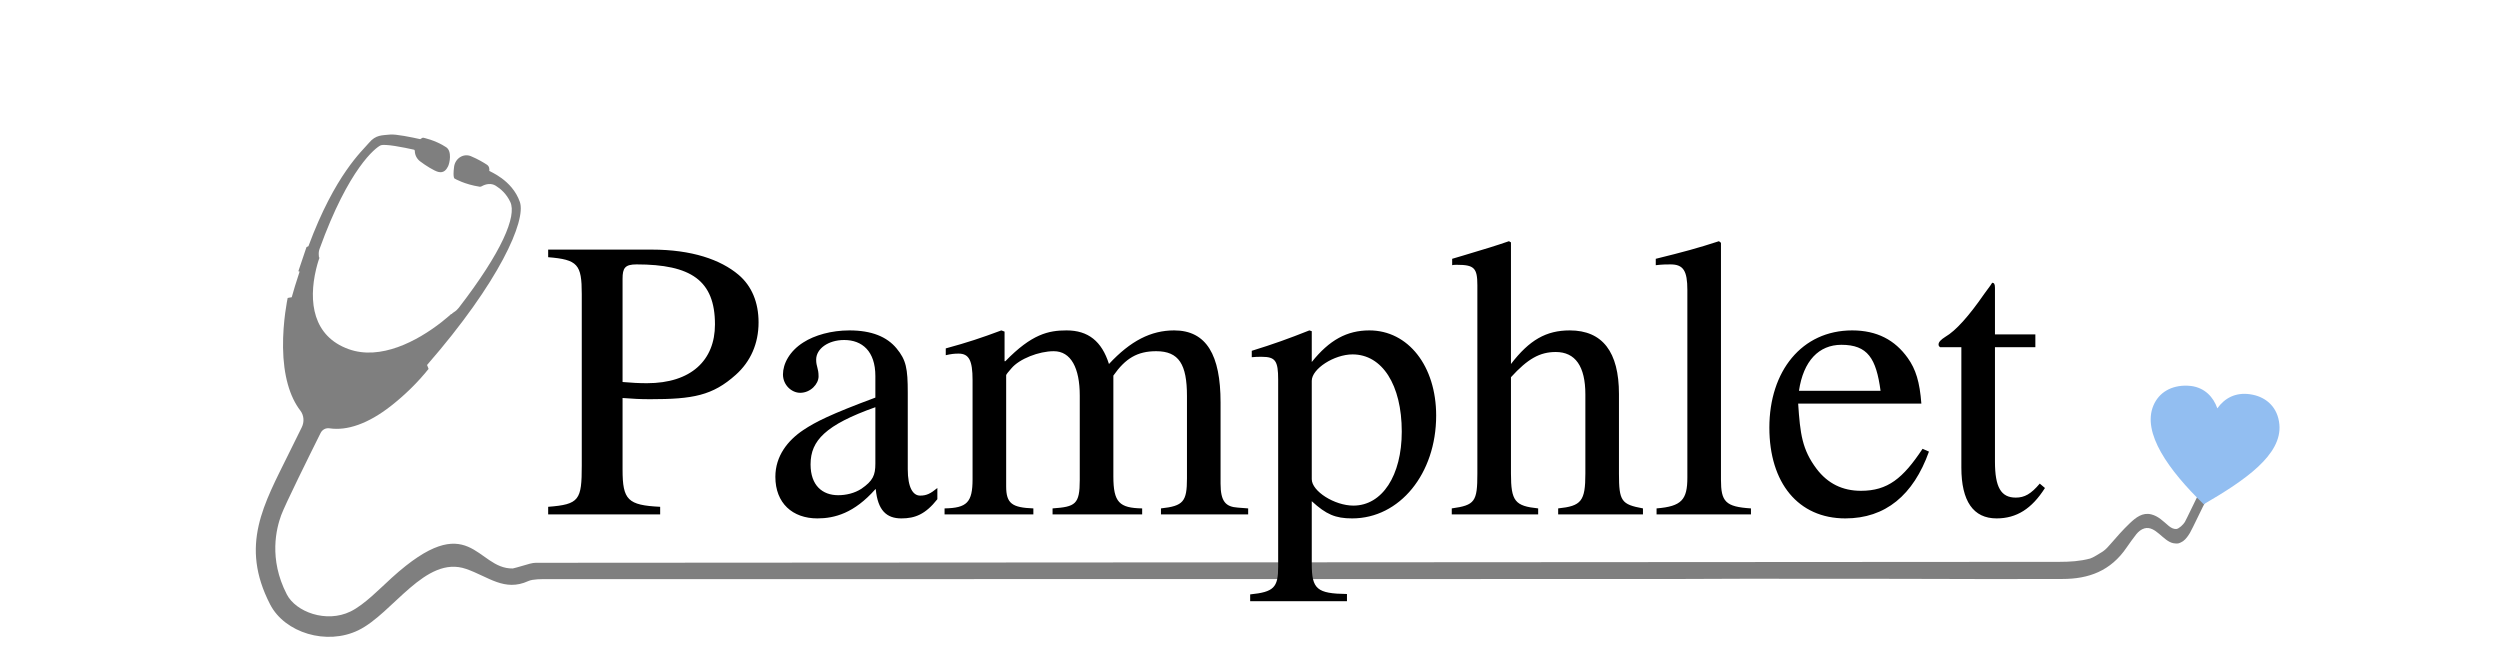
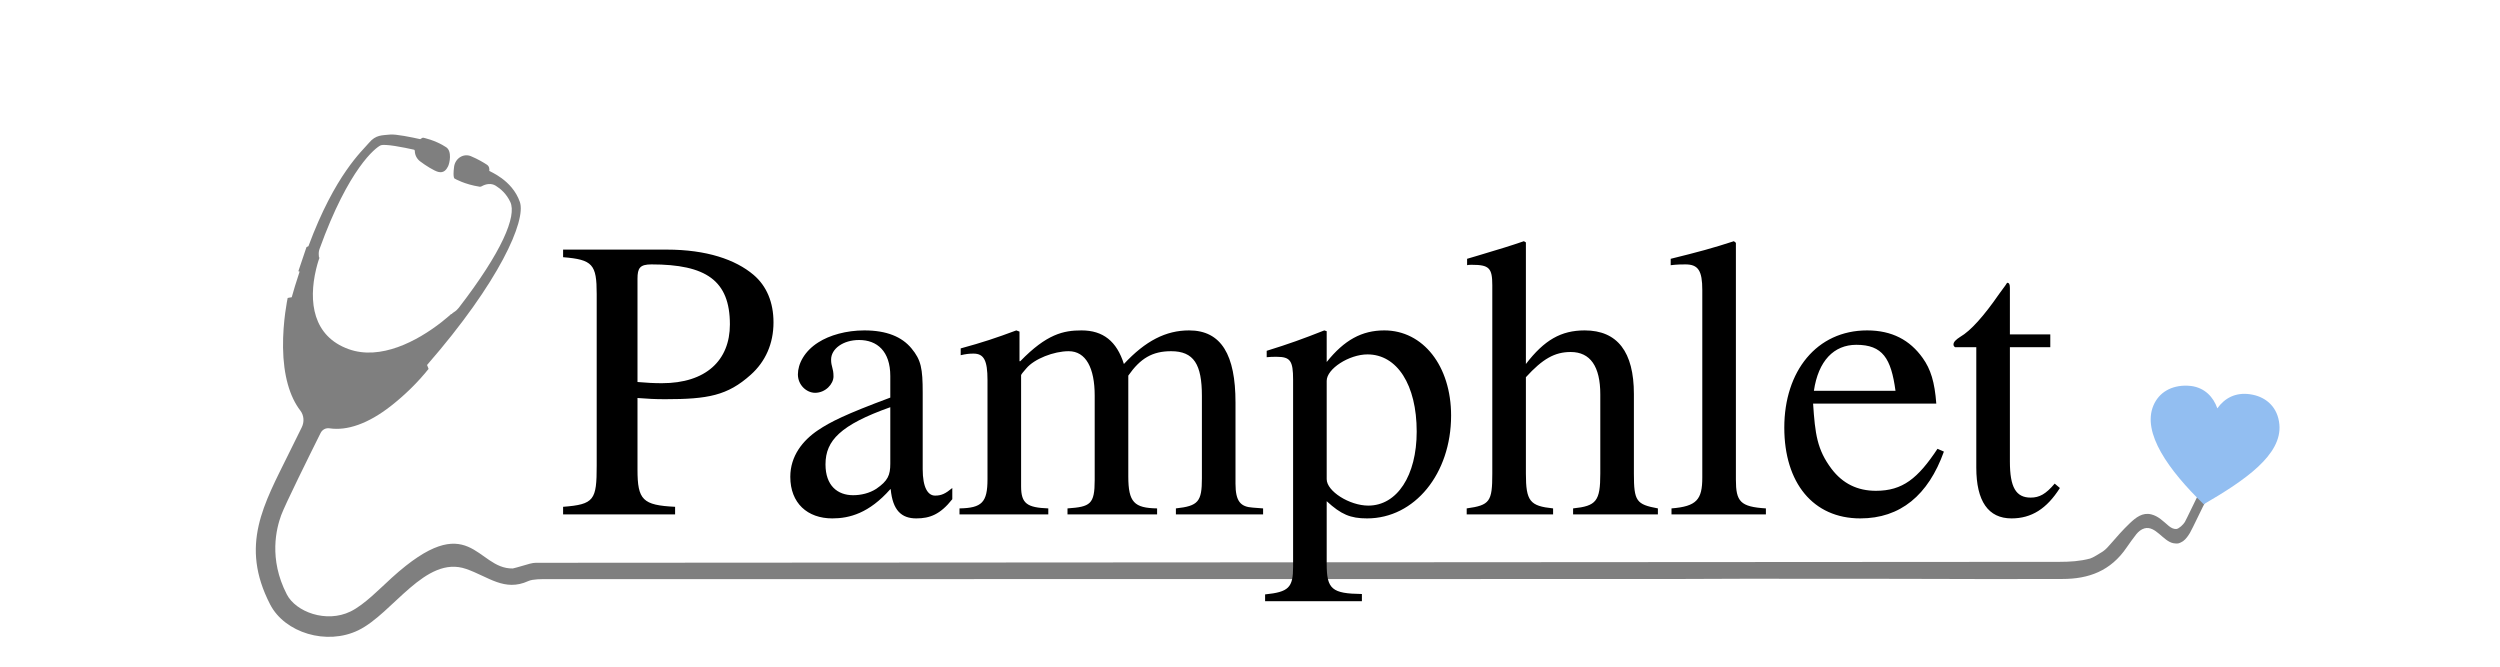
<svg xmlns="http://www.w3.org/2000/svg" id="Layer_1" data-name="Layer 1" viewBox="0 150 2000 625" style="width:375px; height:100px" version="1.1">
  <defs id="defs1">
    <style id="style1">
      .cls-1 {
        fill: #7f7f7f;
      }

      .cls-2 {
        fill: rgb(146,190,241);
      }
    </style>
  </defs>
  <g id="g3">
    <path class="cls-1" d="m291,314.46s-.06,0-.08.01c.05,0,.08-.01.08-.01Z" id="path1" />
    <path class="cls-1" d="m1881.33,583.44h0" id="path2" />
    <path class="cls-1" d="m1398.01,692.82c23.29-.13,47.05-.13,70.34-.26,22.48-.12,43.19.21,65.68.09,20.92-.11,41.82.11,62.75,0,18.62-.1,39.82.23,58.44.13,15.57-.08,31.16.21,46.72.12,11.76-.06,22.43-.04,34.19-.11,7.46-.04,17.96,0,25.41,0,24.76.02,45.38-7.52,60.3-29.52,1.84-2.71,6.97-9.88,9.03-12.39,2.06-2.52,4.65-4.7,7.7-5.53,10.36-2.8,17.46,11.98,26.99,13.89.47.09,3.04.47,4.55.23s4.09-1.74,4.6-2.1c2.89-2.03,4.97-5.35,6.47-7.77,2-3.24,12.8-26.3,14.75-29.58,2.8-4.72,2.94-4.76,5.53-9.62,1.24-2.32-5.25,2.51-4.58-.19-7.7,6.7-4.52-2.46-9.37,6.6-1.2,2.24-9.75,20.32-11.11,22.61s-5.57,6.37-8.01,6.53c-2.6.16-5.07-1.22-7.11-2.93-5.2-4.35-9.69-9.17-16.42-10.81-8.18-1.99-14.39,2.96-20.11,8.39-6.34,6.02-12.13,12.64-17.88,19.28-2.2,2.54-4.44,5.12-7.16,7-.33.23-.67.45-1.01.66-2.33,1.4-8.52,5.41-11.12,6.1-9.55,2.53-18.78,3.07-28.58,3.09,0,0-1428.63.89-1428.63.89-3.19,0-7.47,1.36-12.35,2.81-1.99.59-8.57,2.49-9.14,2.51-34.47.65-39.87-58.01-113.49,8.75-11.01,9.98-25.65,25.27-38.69,31.6-22.67,11.02-51.2.42-59.68-16.03-17.32-33.59-9.68-62.18-5.29-74.25,3.5-9.62,26.1-55.29,36.93-77.02,1.62-3.26,4.94-4.97,8.33-4.45,16.31,2.47,36.16-4.13,57.68-21,12.65-9.91,25-21.87,35.23-34.68,0,0-.51-1.67-1.42-3.68,67.93-77.96,93.05-135.45,87.01-152.84-7.29-21.01-28.83-28.65-28.26-28.99-.08.02-.22.04-.4.09.3-2.28-.05-4.58-2.29-6.07-2.8-1.86-8.43-5.23-14.91-7.93-6.99-2.91-14.71,1.98-15.79,9.82-1.51,11.57.76,11.29.76,11.29,0,0,8.98,5.3,23.24,7.5.6.09,1.19-.06,1.77-.38,4.21-2.37,9.1-3.12,13.22-.57,4.7,2.9,10.11,7.63,13.69,15.24,6.23,13.21-7.83,46.74-48.28,99.19-1.24,1.61-2.77,3.04-4.48,4.06-.94.57-1.55,1.15-1.55,1.15l-.7.86-.29-.35s-3.23,3.07-8.76,7.42c-23.46,18.44-57.77,36.33-87.43,25.67-33.62-12.08-37.85-44.46-30.54-75.06,1.58-6.59,3.18-10.77,3.18-10.77l-.51-.22c-.03-.61-.08-1.18-.14-1.73-.22-2.05-.05-4.17.65-6.1,27.5-76.18,52.81-95.11,57.18-97.13,3.87-1.78,21.98,1.91,31.32,3.99.53.12.84.61.84,1.19.03,3.83,1.95,7.44,4.93,9.72,5.2,3.98,13.25,8.96,16.99,9.92,5.29,1.36,7.72-2.17,9.23-5.15,1.51-2.99,3.94-14.19-1.76-17.98-10.23-6.78-21.73-8.96-21.73-8.96,0,0-1.18.35-2.61,1.4-7.73-1.72-23.02-4.9-28.33-4.3-7.23.81-13.24,0-19.72,7.79-6.15,7.4-31.8,29.58-56.73,96.86-1.11.43-1.85.93-1.85.93l-7.59,22.52s.46.05,1.17.37c-3.32,10.06-5.8,18.16-7.39,24.04-2.1.26-3.81.7-3.81.7,0,0-4.69,21.7-4.34,46.55.37,26.11,6.27,46.09,16.23,59.02,3.41,4.43,3.84,10.6,1.33,15.66-3.45,6.94-7.74,15.58-12.14,24.55-23.29,47.43-46.29,85.71-17.53,141.48,13.76,26.69,53.04,38.66,82.71,24.24,32.45-15.77,62.8-70.71,101.01-57.51,20.9,7.22,35.95,21.63,58.37,11.37,4.17-1.91,12.68-1.81,17.21-1.77" id="path3" />
  </g>
  <path class="cls-2" d="m1894.1,622.76c38.79-22.52,73.54-46.38,70.95-74.78-1.44-15.79-11.79-25.22-25.01-27.93-.92-.19-1.82-.34-2.71-.47-13.42-1.86-23.58,3.61-30.45,13.24-3.75-10.67-11.74-19.2-24.43-20.95-1.2-.17-2.45-.27-3.73-.31-14.82-.47-26.59,6.24-31.8,18.68-10.68,25.5,13.92,60.21,47.17,92.51Z" id="path4" />
-   <path d="m 342.029,384.004 v 7.125 c 27.75,2.25 31.5,6.75 31.5,34.5 v 160.875 c 0,32.25 -2.25,36.375 -31.5,38.625 v 7.125 h 105 v -7.125 c -30.375,-1.5 -35.25,-6.375 -35.25,-34.875 v -67.125 c 10.125,0.75 16.125,1.125 25.875,1.125 40.125,0 58.5,-3.375 80.25,-22.875 13.875,-12.375 21.375,-29.25 21.375,-49.125 0,-18.75 -6.375,-34.125 -18.75,-44.625 -16.875,-14.25 -43.875,-23.625 -81.375,-23.625 z m 69.75,27.375 c 0,-10.125 2.25,-13.5 13.125,-13.5 51,0 73.5,15 73.5,56.25 0,33.75 -22.5,55.125 -63.75,55.125 -7.5,0 -14.25,-0.375 -22.875,-1.125 z m 295.125,196.125 c -6.375,5.25 -10.125,7.125 -16.125,7.125 -6.75,0 -11.625,-7.5 -11.625,-24.75 v -71.625 c 0,-22.875 -1.5,-30.75 -10.5,-41.625 -9,-10.875 -23.25,-16.875 -44.25,-16.875 -16.875,0 -32.625,4.5 -43.125,11.25 -13.125,8.25 -19.125,20.25 -19.125,30 0,10.125 8.25,17.25 16.125,17.25 9.75,0 17.25,-8.25 17.25,-15.375 0,-7.875 -2.25,-9 -2.25,-15.75 0,-10.125 11.25,-18.375 26.25,-18.375 16.875,0 29.25,10.5 29.25,33.75 v 20.25 c -42.375,15.75 -56.25,22.875 -67.5,30.375 -14.625,9.75 -26.25,24.375 -26.25,43.875 0,24.75 16.125,39 39.375,39 16.125,0 34.5,-4.875 54.375,-27.375 h 0.375 c 1.875,19.875 10.125,27.375 24,27.375 12.75,0 22.5,-3.75 33.75,-18 z m -58.125,-22.875 c 0,10.875 -2.25,16.125 -13.125,23.625 -6.375,4.125 -14.25,6 -21.75,6 -14.625,0 -25.875,-9 -25.875,-28.875 0,-11.625 3.75,-20.625 12.75,-28.875 9.375,-8.625 24.75,-16.5 48,-24.75 z m 349.499,47.625 v -5.625 l -9.75,-0.75 c -11.25,-0.75 -16.125,-5.625 -16.125,-22.5 v -76.125 c 0,-44.25 -13.125,-67.5 -43.5,-67.5 -21.75,0 -40.875,9.75 -61.125,31.5 -6.75,-21.375 -19.5,-31.5 -39.75,-31.5 -16.875,0 -32.625,3.375 -57.375,28.875 h -0.75 v -27.75 l -3,-1.125 c -19.125,7.125 -31.5,11.25 -52.125,16.875 v 6.375 c 4.875,-1.125 7.875,-1.5 12,-1.5 9.75,0 13.125,6.375 13.125,24.75 v 93 c 0,21.75 -5.25,27 -26.25,27.375 v 5.625 h 83.25 v -5.625 c -19.875,-0.75 -25.5,-4.5 -25.5,-20.625 v -104.25 c 0,-0.75 2.25,-3.375 4.875,-6.375 7.5,-9 25.875,-16.125 39.75,-16.125 16.125,0 24.375,15.75 24.375,41.625 v 79.125 c 0,22.875 -4.125,25.125 -25.5,26.625 v 5.625 h 84 v -5.625 c -21.375,-0.375 -27,-5.625 -27,-30 v -94.5 c 11.25,-16.125 22.5,-22.875 40.125,-22.875 21.375,0 28.875,12.375 28.875,42 v 77.25 c 0,21.75 -3.375,25.875 -24.375,28.125 v 5.625 z m 59.625,-171.75 -2.25,-0.75 c -19.875,7.875 -33.375,12.75 -54,19.125 v 6 c 3.375,-0.375 6,-0.375 9.375,-0.375 12.75,0 15.375,3.75 15.375,21.375 v 175.5 c 0,19.5 -4.125,23.625 -26.25,25.875 v 6.375 h 90.75 v -6.75 c -28.125,-0.375 -33,-4.5 -33,-28.125 v -58.875 c 13.5,12.375 22.125,16.125 37.875,16.125 44.625,0 78.75,-42 78.75,-96.375 0,-46.5 -26.25,-79.875 -62.625,-79.875 -21,0 -37.5,9 -54,29.625 z m 0,46.5 c 0,-11.25 21,-24.75 38.25,-24.75 27.75,0 46.125,28.5 46.125,72.375 0,41.25 -18.375,69.375 -45.375,69.375 -17.625,0 -39,-13.5 -39,-24.75 z m 310.499,125.25 v -5.625 c -20.25,-3.75 -22.5,-6.75 -22.5,-32.625 v -74.625 c 0,-39.375 -15.375,-59.625 -46.125,-59.625 -22.125,0 -37.875,9 -55.125,31.5 v -114 l -1.875,-1.125 c -13.125,4.5 -21.75,7.125 -43.125,13.5 l -10.125,3 v 6 c 1.125,-0.375 3,-0.375 4.5,-0.375 16.125,0 19.125,3 19.125,19.125 v 176.625 c 0,26.25 -2.25,29.625 -24,32.625 v 5.625 h 81 v -5.625 c -21.75,-2.25 -25.5,-6.75 -25.5,-32.625 v -90.375 c 15.75,-17.25 27,-23.625 42,-23.625 18.375,0 27.75,13.5 27.75,39.75 v 74.25 c 0,25.875 -3.75,30.375 -25.5,32.625 v 5.625 z m 101.249,0 v -5.625 c -24,-1.5 -28.125,-6.375 -28.125,-27 v -222 l -1.875,-1.5 c -19.5,6.375 -33.375,10.125 -59.25,16.5 v 6 c 6,-0.75 10.875,-0.75 13.875,-0.75 12,0 15.75,6 15.75,24 v 175.875 c 0,20.625 -5.25,27 -28.875,28.875 v 5.625 z m 160.875,-61.5 c -18.375,27.75 -32.625,39.375 -57.75,39.375 -17.25,0 -31.125,-6.75 -41.625,-20.625 -13.5,-18 -15.375,-32.625 -17.25,-61.125 h 115.5 c -1.5,-20.25 -5.25,-32.25 -12.75,-42.75 -12,-16.875 -28.875,-25.875 -52.125,-25.875 -47.25,0 -77.625,38.25 -77.625,91.125 0,51.75 27,85.125 71.25,85.125 37.5,0 63.75,-21.75 78.375,-62.625 z m -115.875,-54.375 c 4.125,-28.125 18.75,-43.125 39.75,-43.125 24.75,0 32.625,12.75 36.75,43.125 z m 225.749,87 c -8.25,9.75 -14.25,13.125 -22.5,13.125 -13.875,0 -19.5,-9.75 -19.5,-33.75 v -107.25 h 37.875 v -12 h -37.875 v -43.5 c 0,-3.75 -0.75,-4.875 -2.625,-4.875 -2.25,3.75 -5.25,7.125 -7.5,10.5 -14.25,20.625 -26.625,34.5 -36.375,40.125 -4.125,2.625 -6.375,4.875 -6.375,7.125 0,1.125 0.375,1.875 1.5,2.625 h 19.875 v 112.875 c 0,31.5 11.25,47.625 33,47.625 18.75,0 33,-9 45.375,-28.5 z" id="text4" style="font-size:375px;font-family:STIXGeneral;-inkscape-font-specification:'STIXGeneral, Normal'" aria-label="Pamphlet" />
+   <path d="m 356.029,384.004 v 7.125 c 27.75,2.25 31.5,6.75 31.5,34.5 v 160.875 c 0,32.25 -2.25,36.375 -31.5,38.625 v 7.125 h 105 v -7.125 c -30.375,-1.5 -35.25,-6.375 -35.25,-34.875 v -67.125 c 10.125,0.75 16.125,1.125 25.875,1.125 40.125,0 58.5,-3.375 80.25,-22.875 13.875,-12.375 21.375,-29.25 21.375,-49.125 0,-18.75 -6.375,-34.125 -18.75,-44.625 -16.875,-14.25 -43.875,-23.625 -81.375,-23.625 z m 69.75,27.375 c 0,-10.125 2.25,-13.5 13.125,-13.5 51,0 73.5,15 73.5,56.25 0,33.75 -22.5,55.125 -63.75,55.125 -7.5,0 -14.25,-0.375 -22.875,-1.125 z m 295.125,196.125 c -6.375,5.25 -10.125,7.125 -16.125,7.125 -6.75,0 -11.625,-7.5 -11.625,-24.75 v -71.625 c 0,-22.875 -1.5,-30.75 -10.5,-41.625 -9,-10.875 -23.25,-16.875 -44.25,-16.875 -16.875,0 -32.625,4.5 -43.125,11.25 -13.125,8.25 -19.125,20.25 -19.125,30 0,10.125 8.25,17.25 16.125,17.25 9.75,0 17.25,-8.25 17.25,-15.375 0,-7.875 -2.25,-9 -2.25,-15.75 0,-10.125 11.25,-18.375 26.25,-18.375 16.875,0 29.25,10.5 29.25,33.75 v 20.25 c -42.375,15.75 -56.25,22.875 -67.5,30.375 -14.625,9.75 -26.25,24.375 -26.25,43.875 0,24.75 16.125,39 39.375,39 16.125,0 34.5,-4.875 54.375,-27.375 h 0.375 c 1.875,19.875 10.125,27.375 24,27.375 12.75,0 22.5,-3.75 33.75,-18 z m -58.125,-22.875 c 0,10.875 -2.25,16.125 -13.125,23.625 -6.375,4.125 -14.25,6 -21.75,6 -14.625,0 -25.875,-9 -25.875,-28.875 0,-11.625 3.75,-20.625 12.75,-28.875 9.375,-8.625 24.75,-16.5 48,-24.75 z m 349.499,47.625 v -5.625 l -9.75,-0.75 c -11.25,-0.75 -16.125,-5.625 -16.125,-22.5 v -76.125 c 0,-44.25 -13.125,-67.5 -43.5,-67.5 -21.75,0 -40.875,9.75 -61.125,31.5 -6.75,-21.375 -19.5,-31.5 -39.75,-31.5 -16.875,0 -32.625,3.375 -57.375,28.875 h -0.75 v -27.75 l -3,-1.125 c -19.125,7.125 -31.5,11.25 -52.125,16.875 v 6.375 c 4.875,-1.125 7.875,-1.5 12,-1.5 9.75,0 13.125,6.375 13.125,24.75 v 93 c 0,21.75 -5.25,27 -26.25,27.375 v 5.625 h 83.25 v -5.625 c -19.875,-0.75 -25.5,-4.5 -25.5,-20.625 v -104.25 c 0,-0.75 2.25,-3.375 4.875,-6.375 7.5,-9 25.875,-16.125 39.75,-16.125 16.125,0 24.375,15.75 24.375,41.625 v 79.125 c 0,22.875 -4.125,25.125 -25.5,26.625 v 5.625 h 84 v -5.625 c -21.375,-0.375 -27,-5.625 -27,-30 v -94.5 c 11.25,-16.125 22.5,-22.875 40.125,-22.875 21.375,0 28.875,12.375 28.875,42 v 77.25 c 0,21.75 -3.375,25.875 -24.375,28.125 v 5.625 z m 59.625,-171.75 -2.25,-0.75 c -19.875,7.875 -33.375,12.75 -54,19.125 v 6 c 3.375,-0.375 6,-0.375 9.375,-0.375 12.75,0 15.375,3.75 15.375,21.375 v 175.5 c 0,19.5 -4.125,23.625 -26.25,25.875 v 6.375 h 90.75 v -6.75 c -28.125,-0.375 -33,-4.5 -33,-28.125 v -58.875 c 13.5,12.375 22.125,16.125 37.875,16.125 44.625,0 78.75,-42 78.75,-96.375 0,-46.5 -26.25,-79.875 -62.625,-79.875 -21,0 -37.5,9 -54,29.625 z m 0,46.5 c 0,-11.25 21,-24.75 38.25,-24.75 27.75,0 46.125,28.5 46.125,72.375 0,41.25 -18.375,69.375 -45.375,69.375 -17.625,0 -39,-13.5 -39,-24.75 z m 310.499,125.25 v -5.625 c -20.25,-3.75 -22.5,-6.75 -22.5,-32.625 v -74.625 c 0,-39.375 -15.375,-59.625 -46.125,-59.625 -22.125,0 -37.875,9 -55.125,31.5 v -114 l -1.875,-1.125 c -13.125,4.5 -21.75,7.125 -43.125,13.5 l -10.125,3 v 6 c 1.125,-0.375 3,-0.375 4.5,-0.375 16.125,0 19.125,3 19.125,19.125 v 176.625 c 0,26.25 -2.25,29.625 -24,32.625 v 5.625 h 81 v -5.625 c -21.75,-2.25 -25.5,-6.75 -25.5,-32.625 v -90.375 c 15.75,-17.25 27,-23.625 42,-23.625 18.375,0 27.75,13.5 27.75,39.75 v 74.25 c 0,25.875 -3.75,30.375 -25.5,32.625 v 5.625 z m 101.249,0 v -5.625 c -24,-1.5 -28.125,-6.375 -28.125,-27 v -222 l -1.875,-1.5 c -19.5,6.375 -33.375,10.125 -59.25,16.5 v 6 c 6,-0.75 10.875,-0.75 13.875,-0.75 12,0 15.75,6 15.75,24 v 175.875 c 0,20.625 -5.25,27 -28.875,28.875 v 5.625 z m 160.875,-61.5 c -18.375,27.75 -32.625,39.375 -57.75,39.375 -17.25,0 -31.125,-6.75 -41.625,-20.625 -13.5,-18 -15.375,-32.625 -17.25,-61.125 h 115.5 c -1.5,-20.25 -5.25,-32.25 -12.75,-42.75 -12,-16.875 -28.875,-25.875 -52.125,-25.875 -47.25,0 -77.625,38.25 -77.625,91.125 0,51.75 27,85.125 71.25,85.125 37.5,0 63.75,-21.75 78.375,-62.625 z m -115.875,-54.375 c 4.125,-28.125 18.75,-43.125 39.75,-43.125 24.75,0 32.625,12.75 36.75,43.125 z m 225.749,87 c -8.25,9.75 -14.25,13.125 -22.5,13.125 -13.875,0 -19.5,-9.75 -19.5,-33.75 v -107.25 h 37.875 v -12 h -37.875 v -43.5 c 0,-3.75 -0.75,-4.875 -2.625,-4.875 -2.25,3.75 -5.25,7.125 -7.5,10.5 -14.25,20.625 -26.625,34.5 -36.375,40.125 -4.125,2.625 -6.375,4.875 -6.375,7.125 0,1.125 0.375,1.875 1.5,2.625 h 19.875 v 112.875 c 0,31.5 11.25,47.625 33,47.625 18.75,0 33,-9 45.375,-28.5 z" id="text4" style="font-size:375px;font-family:STIXGeneral;-inkscape-font-specification:'STIXGeneral, Normal'" aria-label="Pamphlet" />
</svg>
